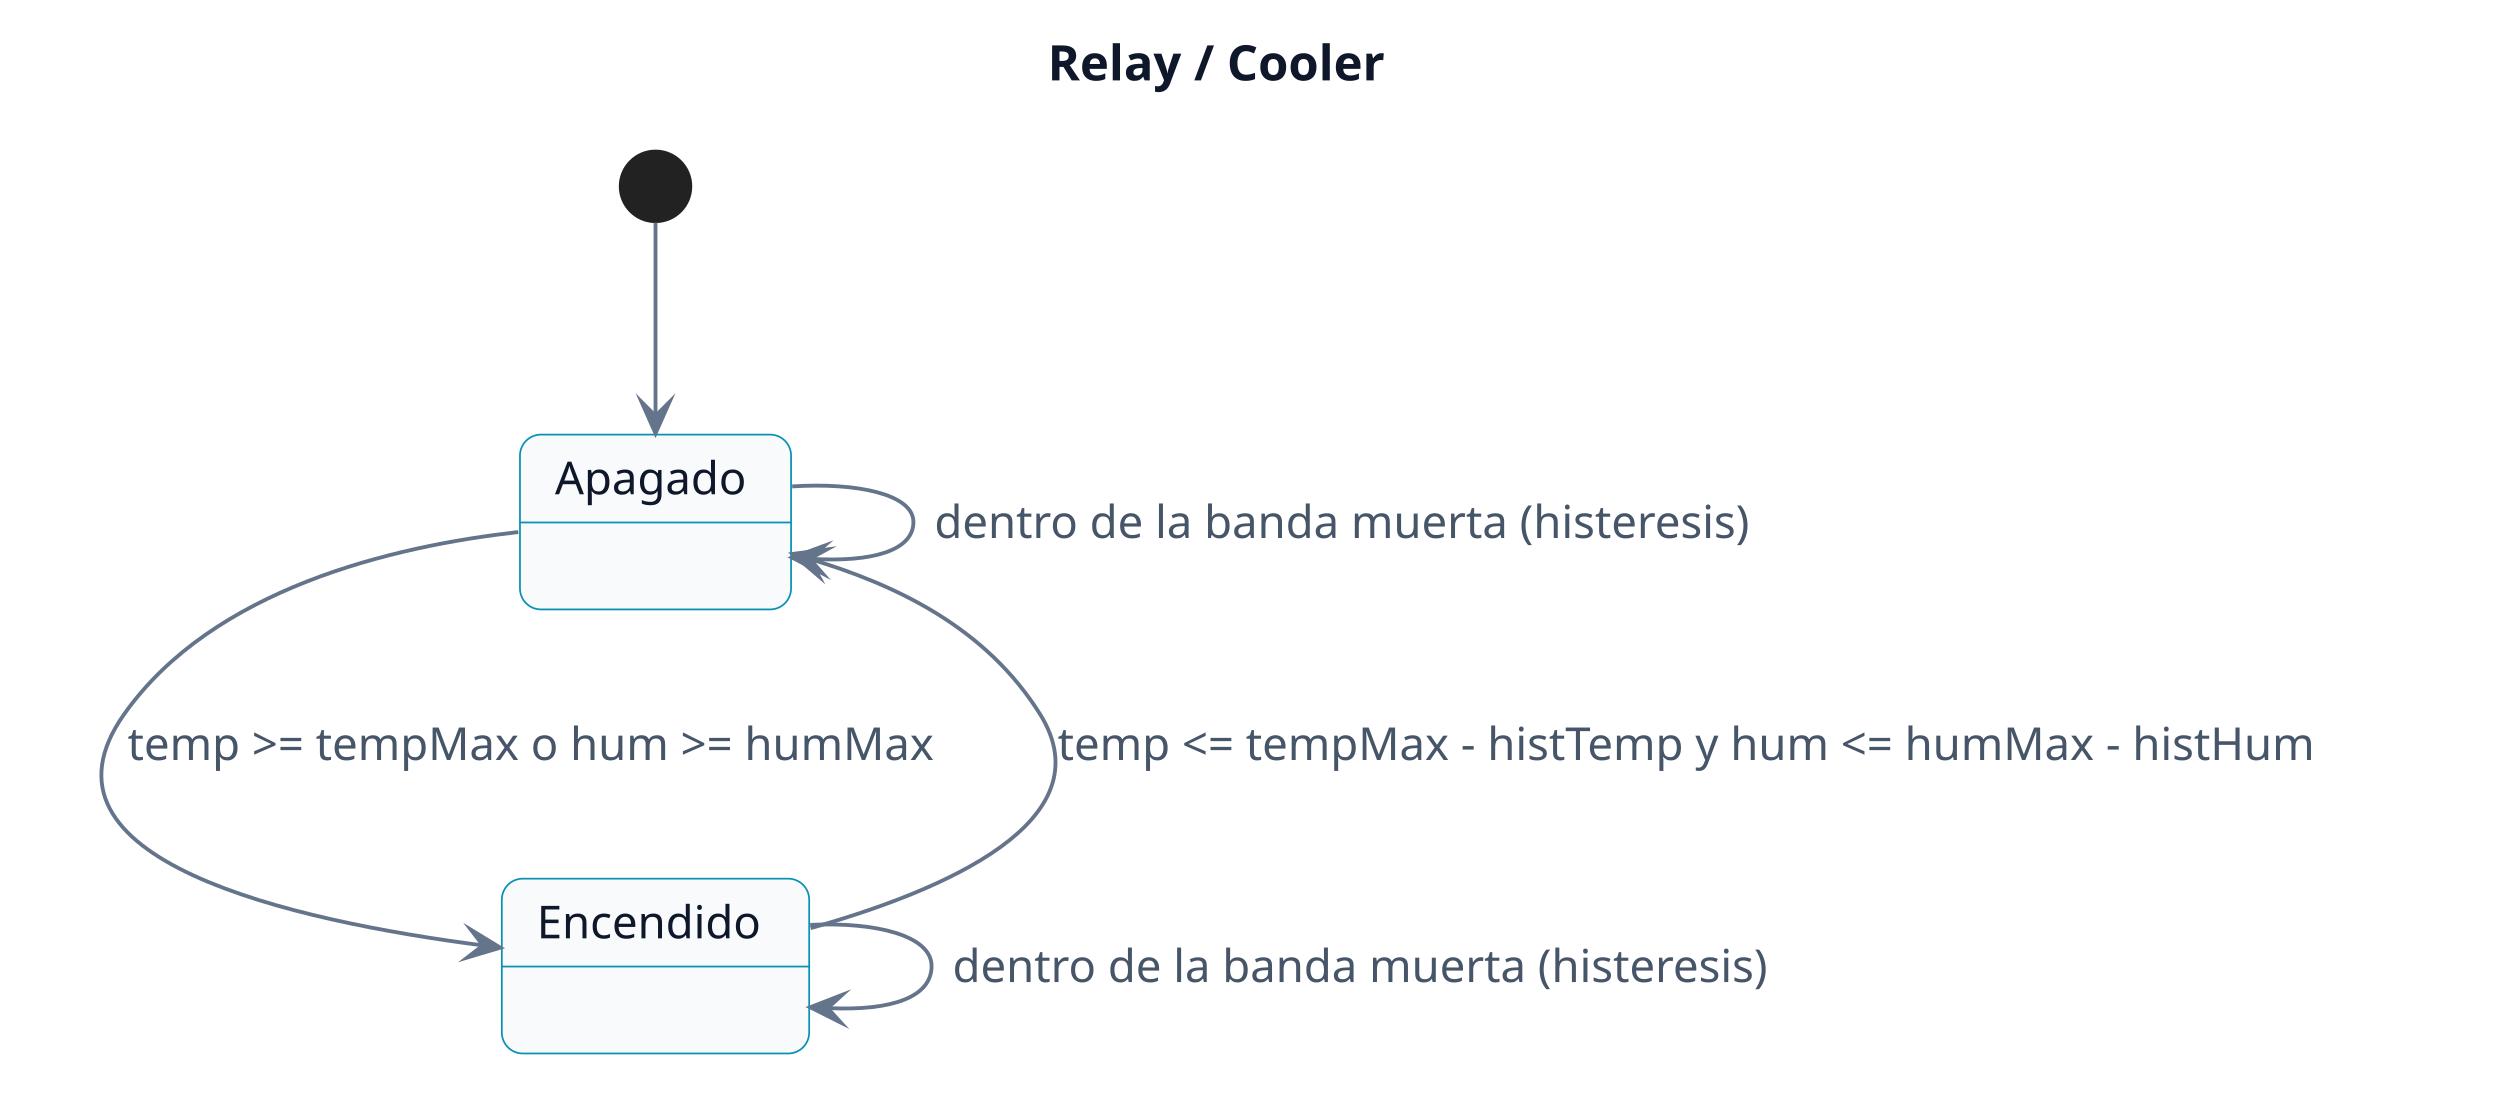
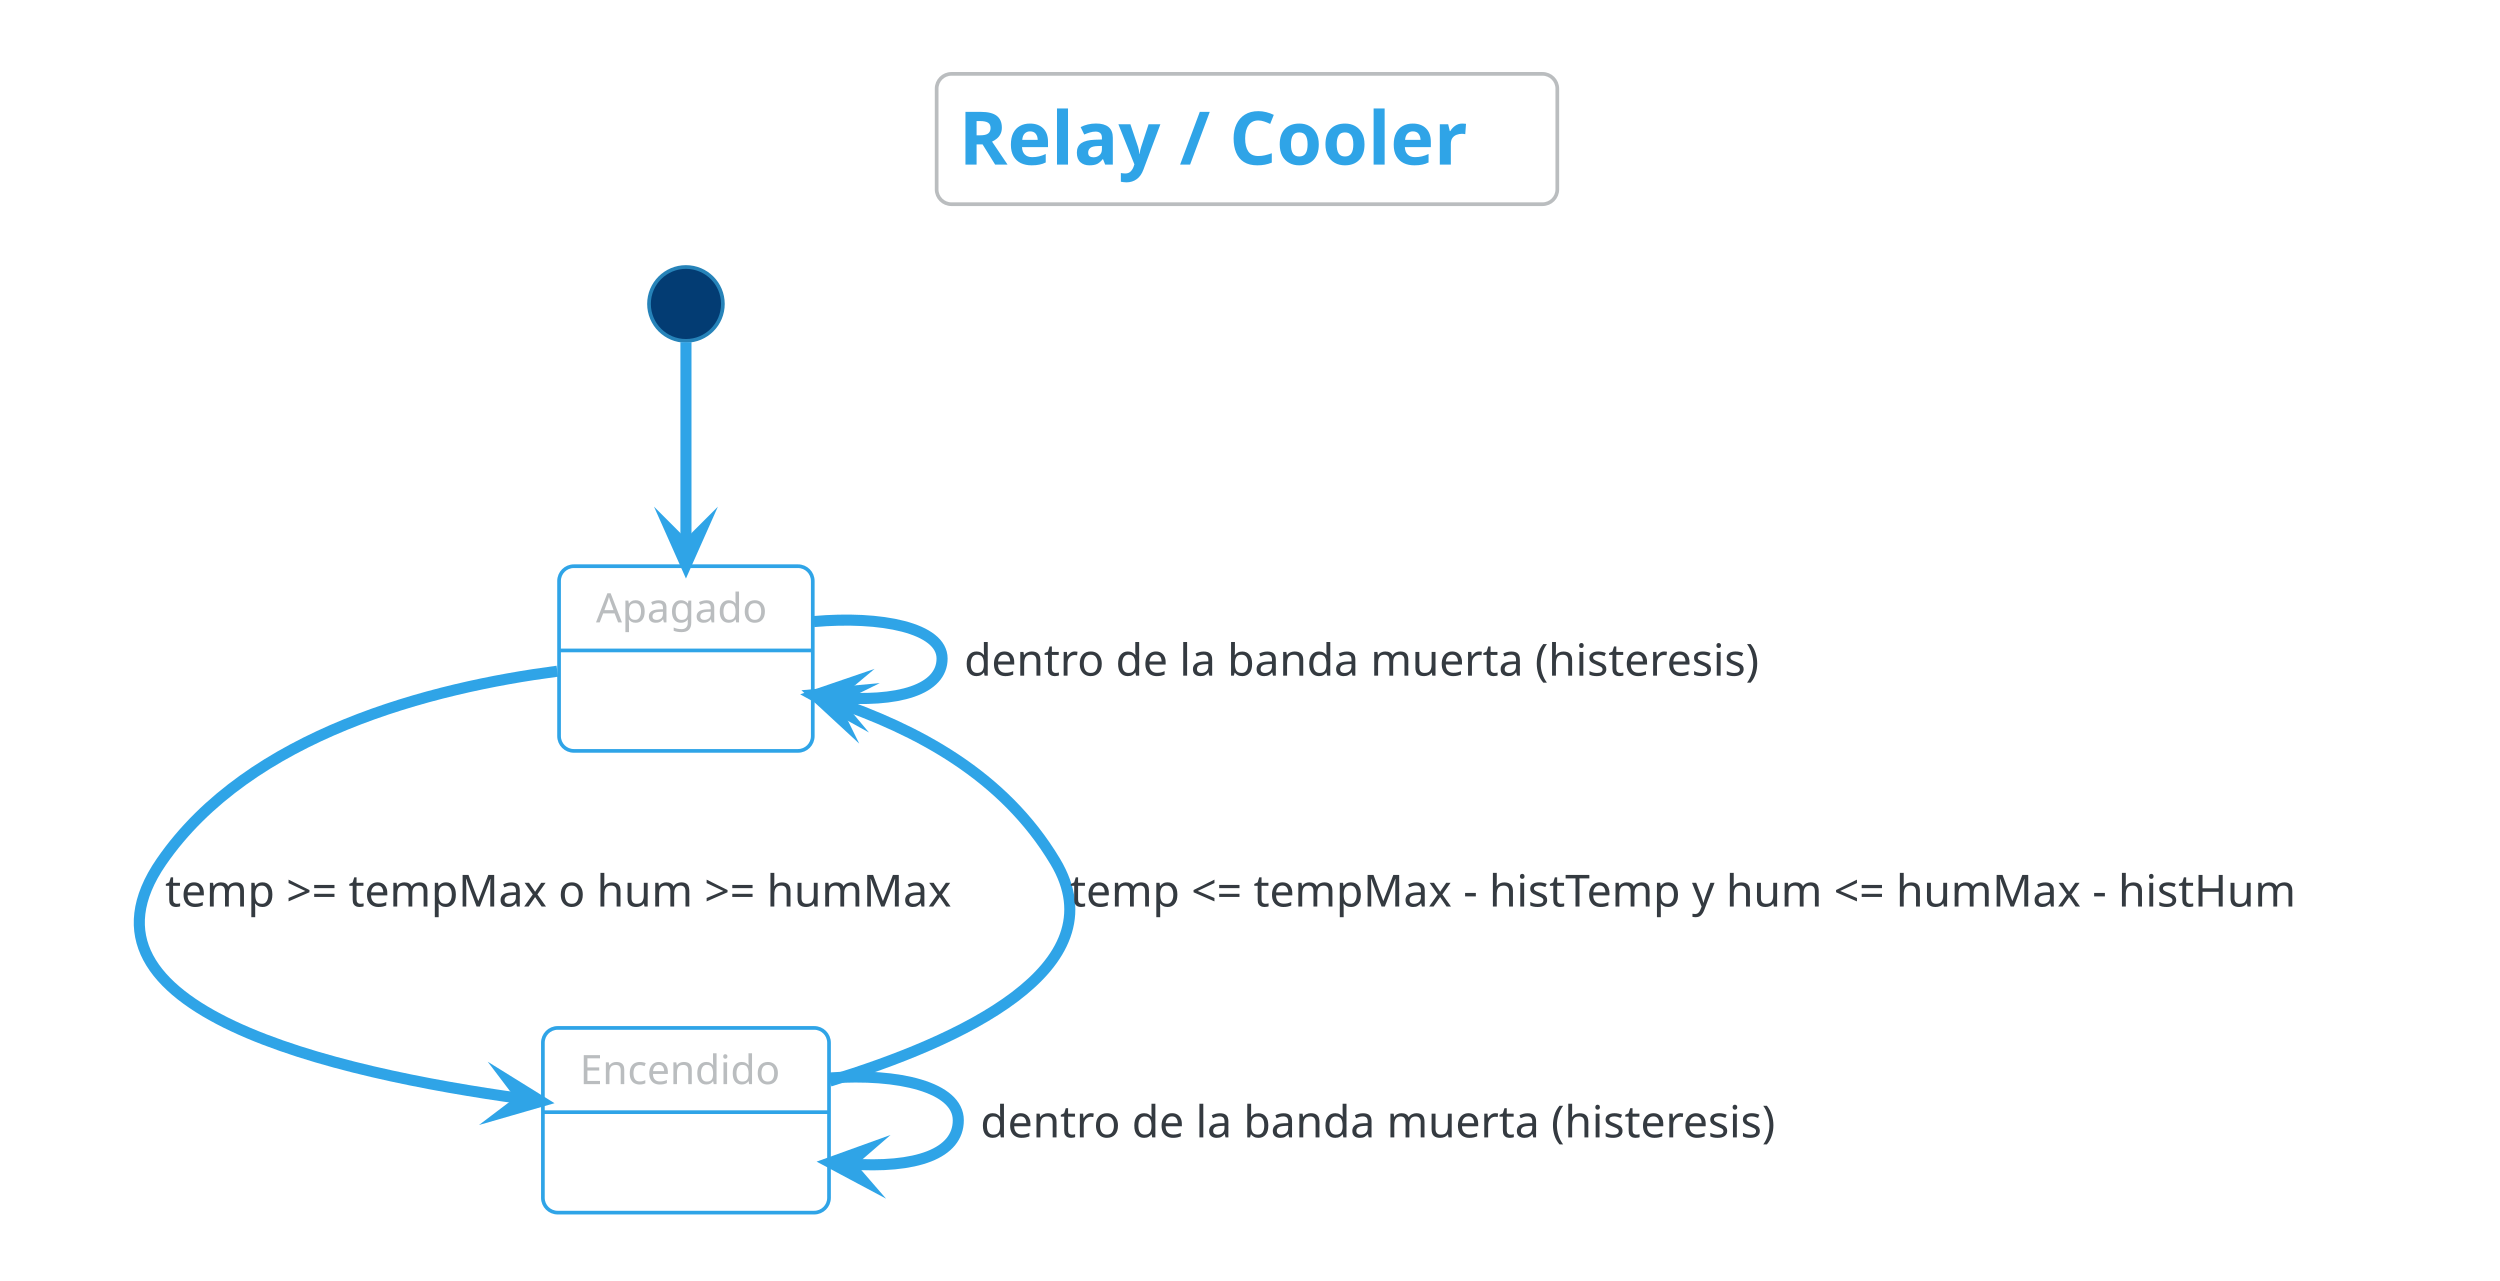
- <svg xmlns="http://www.w3.org/2000/svg" version="1.1" data-diagram-type="STATE" style="width:715px;height:315px;background:#FFFFFF;" width="715px" height="315px" viewBox="0 0 715 315" zoomAndPan="magnify" preserveAspectRatio="none" contentStyleType="text/css">
+ <svg xmlns="http://www.w3.org/2000/svg" version="1.1" data-diagram-type="STATE" style="width:705px;height:361px;background:#FFFFFF;" width="705.208px" height="361.458px" viewBox="0 0 705 361" zoomAndPan="magnify" preserveAspectRatio="none" contentStyleType="text/css">
  <defs />
  <g>
-     <g class="title" data-source-line="39">
-       <text x="299.632" y="22.995" fill="#0F172A" font-size="14" lengthAdjust="spacing" textLength="109.218" font-weight="700" font-family="sans-serif">Relay / Cooler</text>
+     <g class="title" data-source-line="5">
+       <rect x="264.134" y="20.833" width="175.026" height="36.751" fill="none" style="stroke:#BABDBF;stroke-width:1.042;" rx="4.167" ry="4.167" />
+       <text x="270.384" y="46.421" fill="#2FA4E7" font-size="20.833" lengthAdjust="spacing" textLength="162.526" font-weight="700" font-family="'Verdana'">Relay / Cooler</text>
    </g>
-     <g class="start_entity" data-qualified-name=".start." id="ent0001" data-source-line="41">
-       <ellipse cx="187.48" cy="53.297" rx="10" ry="10" fill="#222222" style="stroke:#222222;stroke-width:1;" />
+     <g class="start_entity" data-qualified-name=".start." id="ent0001" data-source-line="7">
+       <ellipse cx="193.438" cy="85.71" rx="10.417" ry="10.417" fill="#033C73" style="stroke:#2683B9;stroke-width:1.042;" />
    </g>
-     <g class="entity" data-qualified-name="Apagado" id="ent0002" data-source-line="41">
-       <rect x="148.71" y="124.297" width="77.535" height="50" fill="#F8FAFC" style="stroke:#0891B2;stroke-width:0.5;" rx="6" ry="6" />
-       <line x1="148.71" y1="149.43" x2="226.245" y2="149.43" style="stroke:#0891B2;stroke-width:0.5;" />
-       <text x="158.71" y="141.364" fill="#0F172A" font-size="13" lengthAdjust="spacing" textLength="57.535" font-family="sans-serif">Apagado</text>
+     <g class="entity" data-qualified-name="Apagado" id="ent0002" data-source-line="7">
+       <rect x="157.656" y="159.668" width="71.545" height="52.083" fill="none" style="stroke:#2FA4E7;stroke-width:1.042;" rx="4.167" ry="4.167" />
+       <line x1="157.656" y1="183.423" x2="229.202" y2="183.423" style="stroke:#2FA4E7;stroke-width:1.042;" />
+       <text x="168.073" y="175.512" fill="#BABDBF" font-size="11.458" lengthAdjust="spacing" textLength="50.712" font-family="'Verdana'">Apagado</text>
    </g>
-     <g class="entity" data-qualified-name="Encendido" id="ent0004" data-source-line="42">
-       <rect x="143.52" y="251.297" width="87.907" height="50" fill="#F8FAFC" style="stroke:#0891B2;stroke-width:0.5;" rx="6" ry="6" />
-       <line x1="143.52" y1="276.43" x2="231.427" y2="276.43" style="stroke:#0891B2;stroke-width:0.5;" />
-       <text x="153.52" y="268.364" fill="#0F172A" font-size="13" lengthAdjust="spacing" textLength="67.907" font-family="sans-serif">Encendido</text>
+     <g class="entity" data-qualified-name="Encendido" id="ent0004" data-source-line="8">
+       <rect x="153.094" y="289.876" width="80.688" height="52.083" fill="none" style="stroke:#2FA4E7;stroke-width:1.042;" rx="4.167" ry="4.167" />
+       <line x1="153.094" y1="313.631" x2="233.781" y2="313.631" style="stroke:#2FA4E7;stroke-width:1.042;" />
+       <text x="163.51" y="305.721" fill="#BABDBF" font-size="11.458" lengthAdjust="spacing" textLength="59.854" font-family="'Verdana'">Encendido</text>
    </g>
-     <g class="link" data-entity-1="ent0001" data-entity-2="ent0002" id="lnk3" data-source-line="41" data-link-type="dependency">
-       <path d="M187.48,63.657 C187.48,77.587 187.48,99.247 187.48,118.947" style="stroke:#64748B;stroke-width:1.1;" fill="none" id="*start*-to-Apagado" />
-       <polygon points="187.48,123.947,191.48,114.947,187.48,118.947,183.48,114.947,187.48,123.947" fill="#64748B" style="stroke:#64748B;stroke-width:1.1;stroke-linejoin:miter;stroke-miterlimit:10;" />
+     <g class="link" data-entity-1="ent0001" data-entity-2="ent0002" id="lnk3" data-source-line="7" data-link-type="dependency">
+       <path d="M193.438,96.501 C193.438,111.012 193.438,133.574 193.438,154.095" style="stroke:#2FA4E7;stroke-width:3.125;" fill="none" id="*start*-to-Apagado" />
+       <polygon points="193.438,159.303,197.604,149.928,193.438,154.095,189.271,149.928,193.438,159.303" fill="#2FA4E7" style="stroke:#2FA4E7;stroke-width:3.125;stroke-linejoin:miter;stroke-miterlimit:10;" />
    </g>
-     <g class="link" data-entity-1="ent0002" data-entity-2="ent0004" id="lnk5" data-source-line="42" data-link-type="dependency">
-       <path d="M148.24,152.167 C112.26,156.207 60.83,168.377 35.48,204.297 C6,246.057 83.412,263.283 138.132,270.393" style="stroke:#64748B;stroke-width:1.1;" fill="none" id="Apagado-to-Encendido" />
-       <polygon points="143.09,271.037,134.68,265.911,138.132,270.393,133.65,273.844,143.09,271.037" fill="#64748B" style="stroke:#64748B;stroke-width:1.1;stroke-linejoin:miter;stroke-miterlimit:10;" />
-       <text x="36.48" y="217.364" fill="#475569" font-size="13" lengthAdjust="spacing" textLength="256.375" font-family="sans-serif">temp &gt;= tempMax o hum &gt;= humMax</text>
+     <g class="link" data-entity-1="ent0002" data-entity-2="ent0004" id="lnk5" data-source-line="8" data-link-type="dependency">
+       <path d="M157.156,189.283 C122.01,193.887 70.469,206.814 45.521,243.001 C16.667,284.835 94.288,302.529 147.413,309.862" style="stroke:#2FA4E7;stroke-width:3.125;" fill="none" id="Apagado-to-Encendido" />
+       <polygon points="152.573,310.574,143.856,305.165,147.413,309.862,142.716,313.42,152.573,310.574" fill="#2FA4E7" style="stroke:#2FA4E7;stroke-width:3.125;stroke-linejoin:miter;stroke-miterlimit:10;" />
+       <text x="46.562" y="255.646" fill="#343A40" font-size="12.5" lengthAdjust="spacing" textLength="246.515" font-family="'Verdana'">temp &gt;= tempMax o hum &gt;= humMax</text>
    </g>
-     <g class="link" data-entity-1="ent0004" data-entity-2="ent0002" id="lnk6" data-source-line="43" data-link-type="dependency">
-       <path d="M231.84,265.447 C270.12,254.677 316.47,234.777 297.48,204.297 C282.06,179.557 256.433,167.262 231.483,159.842" style="stroke:#64748B;stroke-width:1.1;" fill="none" id="Encendido-to-Apagado" />
-       <polygon points="226.69,158.417,234.176,164.816,231.483,159.842,236.457,157.148,226.69,158.417" fill="#64748B" style="stroke:#64748B;stroke-width:1.1;stroke-linejoin:miter;stroke-miterlimit:10;" />
-       <text x="302.48" y="217.364" fill="#475569" font-size="13" lengthAdjust="spacing" textLength="397.002" font-family="sans-serif">temp &lt;= tempMax - histTemp y hum &lt;= humMax - histHum</text>
+     <g class="link" data-entity-1="ent0004" data-entity-2="ent0002" id="lnk6" data-source-line="9" data-link-type="dependency">
+       <path d="M233.99,304.876 C270.417,293.72 315.604,273.189 297.604,243.001 C282.969,218.47 258.442,205.666 234.578,197.561" style="stroke:#2FA4E7;stroke-width:3.125;" fill="none" id="Encendido-to-Apagado" />
+       <polygon points="229.646,195.887,237.183,202.847,234.578,197.561,239.863,194.956,229.646,195.887" fill="#2FA4E7" style="stroke:#2FA4E7;stroke-width:3.125;stroke-linejoin:miter;stroke-miterlimit:10;" />
+       <text x="301.771" y="255.646" fill="#343A40" font-size="12.5" lengthAdjust="spacing" textLength="381.732" font-family="'Verdana'">temp &lt;= tempMax - histTemp y hum &lt;= humMax - histHum</text>
    </g>
-     <g class="link" data-entity-1="ent0004" data-entity-2="ent0004" id="lnk7" data-source-line="44" data-link-type="dependency">
-       <path d="M231.72,264.517 C250.46,263.627 266.43,267.557 266.43,276.297 C266.43,285.037 255.454,289.204 236.714,288.314" style="stroke:#64748B;stroke-width:1.1;" fill="none" id="Encendido-to-Encendido" />
-       <polygon points="231.72,288.077,240.52,292.499,236.714,288.314,240.9,284.508,231.72,288.077" fill="#64748B" style="stroke:#64748B;stroke-width:1.1;stroke-linejoin:miter;stroke-miterlimit:10;" />
-       <text x="272.43" y="280.864" fill="#475569" font-size="13" lengthAdjust="spacing" textLength="251.723" font-family="sans-serif">dentro de la banda muerta (histeresis)</text>
+     <g class="link" data-entity-1="ent0004" data-entity-2="ent0004" id="lnk7" data-source-line="10" data-link-type="dependency">
+       <path d="M234.125,303.981 C253.354,302.595 270.24,306.574 270.24,315.918 C270.24,325.262 258.549,329.615 239.32,328.23" style="stroke:#2FA4E7;stroke-width:3.125;" fill="none" id="Encendido-to-Encendido" />
+       <polygon points="234.125,327.856,243.176,332.685,239.32,328.23,243.775,324.373,234.125,327.856" fill="#2FA4E7" style="stroke:#2FA4E7;stroke-width:3.125;stroke-linejoin:miter;stroke-miterlimit:10;" />
+       <text x="276.49" y="320.75" fill="#343A40" font-size="12.5" lengthAdjust="spacing" textLength="242.041" font-family="'Verdana'">dentro de la banda muerta (histeresis)</text>
    </g>
-     <g class="link" data-entity-1="ent0002" data-entity-2="ent0002" id="lnk8" data-source-line="45" data-link-type="dependency">
-       <path d="M226.56,139.117 C245.03,137.937 261.24,141.327 261.24,149.297 C261.24,157.267 250.02,160.976 231.55,159.796" style="stroke:#64748B;stroke-width:1.1;" fill="none" id="Apagado-to-Apagado" />
-       <polygon points="226.56,159.477,235.287,164.043,231.55,159.796,235.797,156.059,226.56,159.477" fill="#64748B" style="stroke:#64748B;stroke-width:1.1;stroke-linejoin:miter;stroke-miterlimit:10;" />
-       <text x="267.24" y="153.864" fill="#475569" font-size="13" lengthAdjust="spacing" textLength="251.723" font-family="sans-serif">dentro de la banda muerta (histeresis)</text>
+     <g class="link" data-entity-1="ent0002" data-entity-2="ent0002" id="lnk8" data-source-line="11" data-link-type="dependency">
+       <path d="M229.479,175.283 C248.469,173.595 265.667,177.074 265.667,185.71 C265.667,194.345 253.657,198.285 234.667,196.598" style="stroke:#2FA4E7;stroke-width:3.125;" fill="none" id="Apagado-to-Apagado" />
+       <polygon points="229.479,196.137,238.449,201.117,234.667,196.598,239.186,192.816,229.479,196.137" fill="#2FA4E7" style="stroke:#2FA4E7;stroke-width:3.125;stroke-linejoin:miter;stroke-miterlimit:10;" />
+       <text x="271.917" y="190.542" fill="#343A40" font-size="12.5" lengthAdjust="spacing" textLength="242.041" font-family="'Verdana'">dentro de la banda muerta (histeresis)</text>
    </g>
  </g>
</svg>
